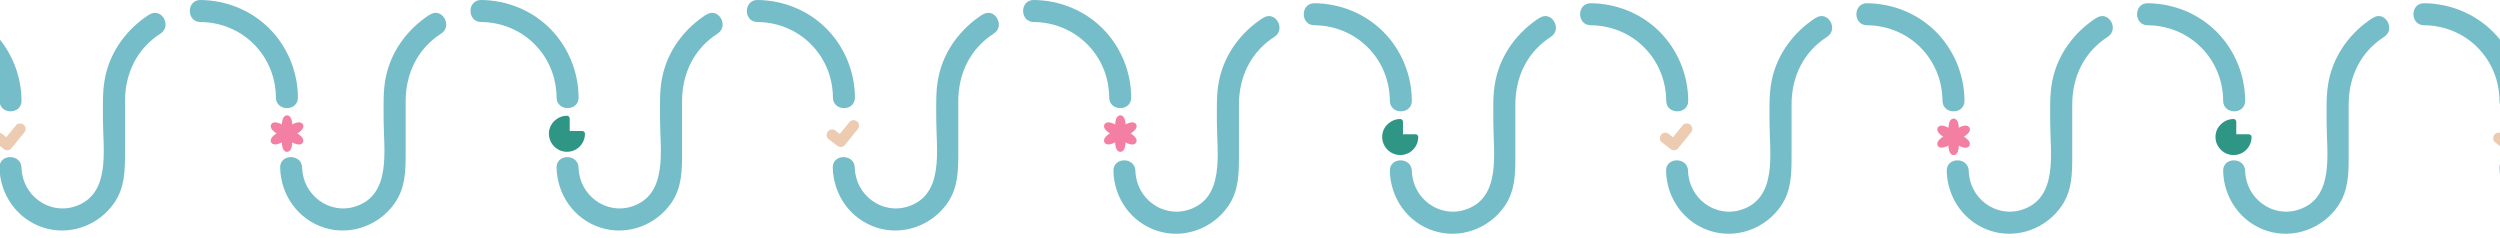
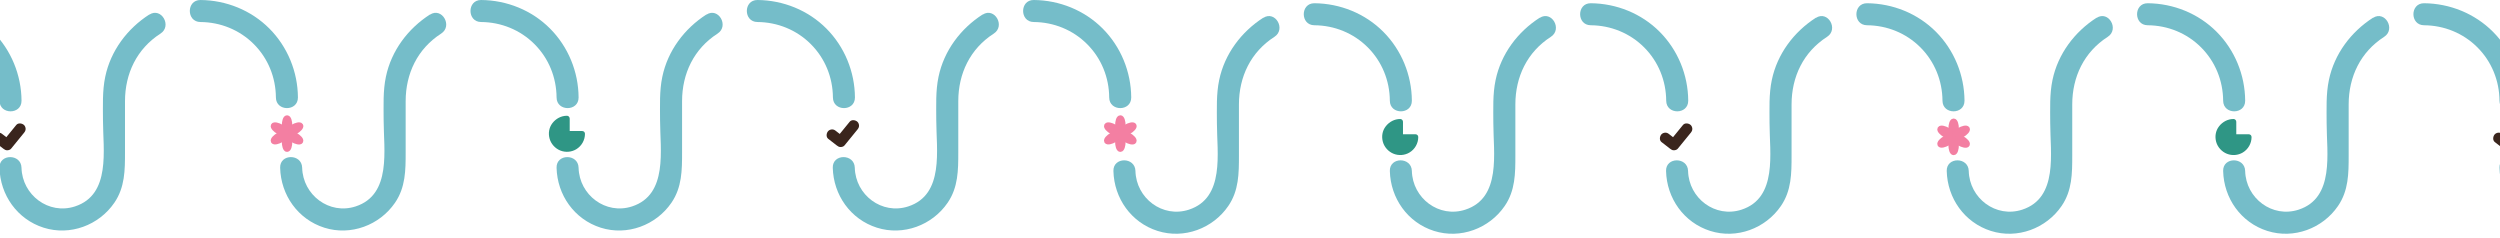
<svg xmlns="http://www.w3.org/2000/svg" width="348" height="33" viewBox="-17 0 348 33" fill="none">
  <g id="t">
    <path d="M3.792 2.014C0.716 3.986 -1.593 7.061 -2.349 10.678C-2.768 12.66 -2.666 14.704 -2.666 16.716C-2.666 20.814 -1.521 27.087 -6.558 28.732C-10.237 29.938 -13.915 27.138 -14.007 23.348C-14.058 21.376 -17.123 21.376 -17.072 23.348C-16.98 27.148 -14.6 30.53 -10.921 31.695C-7.243 32.86 -3.228 31.358 -1.082 28.221C0.389 26.076 0.4 23.685 0.4 21.222C0.4 18.76 0.4 16.461 0.4 14.091C0.4 10.239 2.045 6.795 5.335 4.68C6.99 3.618 5.457 0.961 3.792 2.034V2.014Z" fill="#75BDC9" />
    <path d="M24.471 13.569C24.451 9.993 23.03 6.519 20.497 3.975C17.963 1.431 14.489 0.031 10.902 0.001C8.93 -0.01 8.93 3.056 10.902 3.066C13.692 3.086 16.348 4.159 18.331 6.141C20.313 8.123 21.385 10.77 21.406 13.569C21.416 15.541 24.481 15.541 24.471 13.569Z" fill="#75BDC9" />
    <path d="M22.958 20.773C23.156 20.773 23.316 20.293 23.316 19.7C23.316 19.108 23.156 18.627 22.958 18.627C22.761 18.627 22.601 19.108 22.601 19.7C22.601 20.293 22.761 20.773 22.958 20.773Z" fill="#F37FA2" stroke="#F37FA2" stroke-width="0.75" stroke-miterlimit="10" />
    <path d="M22.958 18.566C23.156 18.566 23.316 18.085 23.316 17.493C23.316 16.901 23.156 16.42 22.958 16.42C22.761 16.42 22.601 16.901 22.601 17.493C22.601 18.085 22.761 18.566 22.958 18.566Z" fill="#F37FA2" stroke="#F37FA2" stroke-width="0.75" stroke-miterlimit="10" />
    <path d="M22.931 18.562C23.03 18.391 22.694 18.012 22.181 17.716C21.668 17.42 21.172 17.318 21.073 17.489C20.975 17.66 21.311 18.039 21.824 18.335C22.337 18.632 22.833 18.733 22.931 18.562Z" fill="#F37FA2" stroke="#F37FA2" stroke-width="0.75" stroke-miterlimit="10" />
    <path d="M24.834 19.659C24.933 19.488 24.597 19.109 24.084 18.813C23.571 18.517 23.075 18.415 22.976 18.586C22.877 18.758 23.213 19.136 23.726 19.433C24.239 19.729 24.735 19.83 24.834 19.659Z" fill="#F37FA2" stroke="#F37FA2" stroke-width="0.75" stroke-miterlimit="10" />
    <path d="M24.086 18.334C24.599 18.037 24.935 17.658 24.837 17.487C24.738 17.316 24.242 17.418 23.729 17.714C23.216 18.01 22.88 18.389 22.979 18.56C23.077 18.731 23.573 18.63 24.086 18.334Z" fill="#F37FA2" stroke="#F37FA2" stroke-width="0.75" stroke-miterlimit="10" />
    <path d="M22.18 19.422C22.693 19.126 23.029 18.747 22.93 18.576C22.831 18.405 22.335 18.507 21.822 18.803C21.309 19.099 20.973 19.478 21.072 19.649C21.17 19.82 21.666 19.718 22.18 19.422Z" fill="#F37FA2" stroke="#F37FA2" stroke-width="0.75" stroke-miterlimit="10" />
    <path d="M197.331 2.464C194.255 4.436 191.946 7.512 191.19 11.129C190.771 13.111 190.873 15.154 190.873 17.167C190.873 21.264 192.018 27.538 186.981 29.183C183.302 30.389 179.624 27.589 179.532 23.798C179.481 21.826 176.416 21.826 176.467 23.798C176.559 27.599 178.94 30.981 182.618 32.146C186.296 33.311 190.311 31.809 192.457 28.672C193.928 26.526 193.939 24.136 193.939 21.673C193.939 19.211 193.939 16.912 193.939 14.541C193.939 10.69 195.584 7.246 198.874 5.131C200.529 4.069 198.996 1.412 197.331 2.485V2.464Z" fill="#75BDC9" />
    <path d="M218.001 14.019C217.981 10.443 216.561 6.969 214.027 4.425C211.493 1.881 208.019 0.481 204.433 0.451C202.461 0.44 202.461 3.506 204.433 3.516C207.222 3.536 209.879 4.609 211.861 6.591C213.843 8.574 214.916 11.22 214.936 14.019C214.946 15.991 218.012 15.991 218.001 14.019Z" fill="#75BDC9" />
    <path d="M158.852 2.464C155.777 4.436 153.468 7.512 152.712 11.129C152.293 13.111 152.395 15.154 152.395 17.167C152.395 21.264 153.539 27.538 148.502 29.183C144.824 30.389 141.146 27.589 141.054 23.798C141.003 21.826 137.937 21.826 137.988 23.798C138.08 27.599 140.461 30.981 144.139 32.146C147.818 33.311 151.833 31.809 153.979 28.672C155.45 26.526 155.46 24.136 155.46 21.673C155.46 19.211 155.46 16.912 155.46 14.541C155.46 10.69 157.105 7.246 160.395 5.131C162.05 4.069 160.518 1.412 158.852 2.485V2.464Z" fill="#75BDC9" />
    <path d="M179.531 14.019C179.511 10.443 178.091 6.969 175.557 4.425C173.023 1.881 169.549 0.481 165.963 0.451C163.991 0.44 163.991 3.506 165.963 3.516C168.752 3.536 171.408 4.609 173.391 6.591C175.373 8.574 176.446 11.22 176.466 14.019C176.476 15.991 179.541 15.991 179.531 14.019Z" fill="#75BDC9" />
    <path d="M235.779 2.464C232.703 4.436 230.394 7.512 229.638 11.129C229.219 13.111 229.321 15.154 229.321 17.167C229.321 21.264 230.466 27.538 225.428 29.183C221.75 30.389 218.072 27.589 217.98 23.798C217.929 21.826 214.864 21.826 214.915 23.798C215.007 27.599 217.387 30.981 221.066 32.146C224.744 33.311 228.759 31.809 230.905 28.672C232.376 26.526 232.386 24.136 232.386 21.673C232.386 19.211 232.386 16.912 232.386 14.541C232.386 10.69 234.031 7.246 237.321 5.131C238.977 4.069 237.444 1.412 235.779 2.485V2.464Z" fill="#75BDC9" />
    <path d="M256.459 14.019C256.438 10.443 255.018 6.969 252.484 4.425C249.95 1.881 246.476 0.481 242.89 0.451C240.918 0.44 240.918 3.506 242.89 3.516C245.679 3.536 248.336 4.609 250.318 6.591C252.3 8.574 253.373 11.22 253.394 14.019C253.404 15.991 256.469 15.991 256.459 14.019Z" fill="#75BDC9" />
    <path d="M179.982 19.047C179.982 20.222 179.032 21.172 177.857 21.172C176.682 21.172 175.732 20.222 175.732 19.047C175.732 17.872 176.682 16.922 177.857 16.922V19.047H179.982Z" fill="#2F9685" />
    <path d="M179.593 19.047C179.593 19.129 179.593 19.2 179.583 19.282C179.583 19.313 179.583 19.343 179.583 19.272C179.583 19.292 179.583 19.313 179.583 19.333C179.583 19.374 179.563 19.415 179.553 19.456C179.532 19.527 179.512 19.599 179.491 19.67C179.481 19.711 179.461 19.773 179.491 19.701C179.481 19.742 179.45 19.783 179.43 19.824C179.399 19.885 179.358 19.956 179.318 20.018C179.297 20.048 179.277 20.079 179.256 20.11C179.287 20.069 179.246 20.13 179.236 20.14C179.185 20.202 179.134 20.253 179.083 20.304C179.052 20.334 179.032 20.355 179.001 20.375C178.991 20.386 178.97 20.396 178.96 20.416C178.96 20.416 178.888 20.477 178.929 20.437C178.97 20.406 178.878 20.477 178.868 20.477C178.837 20.498 178.807 20.518 178.776 20.539C178.705 20.58 178.643 20.62 178.562 20.651C178.541 20.651 178.531 20.672 178.51 20.672C178.521 20.672 178.592 20.641 178.521 20.672C178.49 20.682 178.449 20.702 178.418 20.712C178.337 20.733 178.265 20.753 178.183 20.774C178.173 20.774 178.051 20.794 178.102 20.784C178.153 20.784 178.061 20.784 178.04 20.784C177.948 20.784 177.867 20.784 177.775 20.784C177.734 20.784 177.693 20.784 177.652 20.784C177.642 20.784 177.622 20.784 177.611 20.784C177.56 20.784 177.683 20.794 177.632 20.784C177.55 20.764 177.468 20.753 177.397 20.733C177.335 20.712 177.233 20.702 177.182 20.661C177.182 20.661 177.264 20.692 177.192 20.661C177.172 20.661 177.162 20.641 177.141 20.641C177.1 20.62 177.07 20.6 177.029 20.58C176.968 20.539 176.896 20.508 176.845 20.457C176.814 20.437 176.763 20.396 176.825 20.447C176.794 20.416 176.753 20.386 176.722 20.355C176.671 20.304 176.62 20.253 176.569 20.202C176.549 20.171 176.518 20.151 176.498 20.12C176.528 20.171 176.487 20.099 176.477 20.089C176.436 20.028 176.395 19.967 176.355 19.905C176.334 19.875 176.324 19.844 176.303 19.803C176.303 19.783 176.283 19.773 176.283 19.752C176.283 19.752 176.252 19.67 176.273 19.721C176.293 19.773 176.273 19.721 176.273 19.701C176.273 19.68 176.263 19.67 176.252 19.65C176.242 19.609 176.232 19.578 176.222 19.538C176.201 19.456 176.181 19.384 176.171 19.302C176.16 19.231 176.171 19.302 176.171 19.323C176.171 19.302 176.171 19.282 176.171 19.262C176.171 19.221 176.171 19.18 176.171 19.139C176.171 19.057 176.171 18.976 176.171 18.884C176.171 18.884 176.191 18.792 176.171 18.781C176.181 18.792 176.16 18.853 176.171 18.802C176.171 18.781 176.171 18.761 176.181 18.741C176.201 18.659 176.222 18.577 176.242 18.495C176.252 18.454 176.263 18.424 176.283 18.393C176.303 18.332 176.252 18.454 176.293 18.373C176.324 18.301 176.365 18.23 176.406 18.158C176.426 18.117 176.457 18.076 176.477 18.046C176.498 18.015 176.549 17.944 176.498 18.015C176.549 17.944 176.61 17.882 176.671 17.821C176.702 17.79 176.733 17.76 176.763 17.739C176.773 17.729 176.794 17.719 176.804 17.698C176.804 17.698 176.876 17.637 176.835 17.678C176.794 17.709 176.835 17.678 176.855 17.668C176.876 17.657 176.896 17.637 176.917 17.627C176.957 17.596 176.998 17.576 177.039 17.555C177.111 17.514 177.182 17.474 177.264 17.443C177.172 17.474 177.284 17.443 177.315 17.422C177.356 17.412 177.397 17.392 177.438 17.382C177.478 17.371 177.53 17.361 177.581 17.351C177.601 17.351 177.622 17.351 177.642 17.341C177.652 17.341 177.734 17.32 177.673 17.341C177.703 17.341 177.734 17.341 177.765 17.341C177.816 17.341 177.867 17.341 177.918 17.341L177.53 16.953C177.53 17.576 177.53 18.189 177.53 18.812V19.078C177.53 19.282 177.703 19.466 177.908 19.466H180.033C180.237 19.466 180.421 19.292 180.421 19.078C180.421 18.863 180.258 18.689 180.033 18.689H177.908L178.296 19.078C178.296 18.454 178.296 17.841 178.296 17.218V16.953C178.296 16.748 178.122 16.564 177.918 16.564C177.121 16.564 176.385 16.953 175.895 17.586C175.404 18.219 175.292 19.016 175.496 19.752C175.701 20.488 176.273 21.121 176.998 21.407C177.724 21.693 178.541 21.622 179.195 21.233C179.951 20.784 180.421 19.956 180.421 19.078C180.421 18.873 180.247 18.689 180.033 18.689C179.818 18.689 179.655 18.853 179.645 19.078L179.593 19.047Z" fill="#2F9685" />
-     <path d="M217.265 17.404C216.744 18.047 216.222 18.691 215.691 19.335L215.466 19.611H216.549C216.151 19.304 215.763 18.998 215.364 18.691C215.201 18.558 215.047 18.466 214.823 18.466C214.639 18.466 214.414 18.548 214.281 18.691C214.026 18.967 213.944 19.509 214.281 19.774C214.68 20.081 215.068 20.387 215.466 20.694C215.63 20.816 215.793 20.929 216.008 20.919C216.202 20.919 216.427 20.847 216.549 20.694C217.07 20.05 217.592 19.406 218.123 18.763L218.348 18.487C218.48 18.323 218.572 18.16 218.572 17.945C218.572 17.761 218.491 17.537 218.348 17.404C218.072 17.148 217.53 17.067 217.265 17.404Z" fill="#EDCBB1" />
+     <path d="M217.265 17.404C216.744 18.047 216.222 18.691 215.691 19.335L215.466 19.611H216.549C216.151 19.304 215.763 18.998 215.364 18.691C215.201 18.558 215.047 18.466 214.823 18.466C214.639 18.466 214.414 18.548 214.281 18.691C214.026 18.967 213.944 19.509 214.281 19.774C214.68 20.081 215.068 20.387 215.466 20.694C215.63 20.816 215.793 20.929 216.008 20.919C216.202 20.919 216.427 20.847 216.549 20.694C217.07 20.05 217.592 19.406 218.123 18.763L218.348 18.487C218.48 18.323 218.572 18.16 218.572 17.945C218.572 17.761 218.491 17.537 218.348 17.404C218.072 17.148 217.53 17.067 217.265 17.404Z" fill="#3A251D" />
    <path d="M254.947 21.224C255.145 21.224 255.305 20.744 255.305 20.151C255.305 19.559 255.145 19.078 254.947 19.078C254.75 19.078 254.59 19.559 254.59 20.151C254.59 20.744 254.75 21.224 254.947 21.224Z" fill="#F37FA2" stroke="#F37FA2" stroke-width="0.75" stroke-miterlimit="10" />
    <path d="M254.947 19.017C255.145 19.017 255.305 18.537 255.305 17.944C255.305 17.352 255.145 16.871 254.947 16.871C254.75 16.871 254.59 17.352 254.59 17.944C254.59 18.537 254.75 19.017 254.947 19.017Z" fill="#F37FA2" stroke="#F37FA2" stroke-width="0.75" stroke-miterlimit="10" />
    <path d="M254.92 19.013C255.019 18.842 254.683 18.463 254.17 18.167C253.657 17.871 253.161 17.769 253.062 17.94C252.963 18.111 253.299 18.49 253.812 18.787C254.326 19.083 254.822 19.184 254.92 19.013Z" fill="#F37FA2" stroke="#F37FA2" stroke-width="0.75" stroke-miterlimit="10" />
    <path d="M256.823 20.113C256.921 19.942 256.585 19.563 256.072 19.267C255.559 18.97 255.063 18.869 254.964 19.04C254.866 19.211 255.202 19.59 255.715 19.886C256.228 20.182 256.724 20.284 256.823 20.113Z" fill="#F37FA2" stroke="#F37FA2" stroke-width="0.75" stroke-miterlimit="10" />
    <path d="M256.074 18.785C256.587 18.488 256.923 18.11 256.824 17.939C256.726 17.767 256.23 17.869 255.716 18.165C255.203 18.462 254.867 18.84 254.966 19.011C255.065 19.182 255.561 19.081 256.074 18.785Z" fill="#F37FA2" stroke="#F37FA2" stroke-width="0.75" stroke-miterlimit="10" />
    <path d="M254.168 19.874C254.681 19.578 255.017 19.199 254.919 19.028C254.82 18.857 254.324 18.959 253.811 19.255C253.298 19.551 252.962 19.93 253.06 20.101C253.159 20.272 253.655 20.17 254.168 19.874Z" fill="#F37FA2" stroke="#F37FA2" stroke-width="0.75" stroke-miterlimit="10" />
    <path d="M81.338 2.013C78.262 3.985 75.953 7.061 75.197 10.678C74.778 12.66 74.88 14.703 74.88 16.716C74.88 20.813 76.025 27.087 70.987 28.732C67.309 29.937 63.631 27.138 63.539 23.347C63.488 21.375 60.423 21.375 60.474 23.347C60.566 27.148 62.946 30.53 66.625 31.695C70.303 32.859 74.318 31.358 76.464 28.221C77.935 26.075 77.945 23.684 77.945 21.222C77.945 18.76 77.945 16.461 77.945 14.09C77.945 10.238 79.591 6.795 82.88 4.68C84.536 3.617 83.003 0.961 81.338 2.034V2.013Z" fill="#75BDC9" />
    <path d="M102.008 13.569C101.987 9.993 100.567 6.519 98.033 3.975C95.499 1.431 92.025 0.031 88.439 0C86.467 -0.01 86.467 3.055 88.439 3.065C91.228 3.086 93.885 4.159 95.867 6.141C97.849 8.123 98.922 10.769 98.943 13.569C98.953 15.541 102.018 15.541 102.008 13.569Z" fill="#75BDC9" />
    <path d="M42.86 2.013C39.784 3.985 37.475 7.06 36.719 10.677C36.3 12.66 36.402 14.703 36.402 16.716C36.402 20.813 37.547 27.087 32.51 28.732C28.831 29.937 25.153 27.138 25.061 23.347C25.01 21.375 21.945 21.375 21.996 23.347C22.088 27.148 24.468 30.53 28.147 31.695C31.825 32.859 35.84 31.357 37.986 28.221C39.457 26.075 39.468 23.684 39.468 21.222C39.468 18.759 39.468 16.46 39.468 14.09C39.468 10.238 41.113 6.795 44.403 4.68C46.058 3.617 44.525 0.961 42.86 2.033V2.013Z" fill="#75BDC9" />
    <path d="M63.54 13.569C63.52 9.993 62.099 6.519 59.565 3.975C57.032 1.43 53.558 0.031 49.971 2.54867e-05C47.999 -0.01 47.999 3.055 49.971 3.065C52.761 3.086 55.417 4.159 57.399 6.141C59.382 8.123 60.454 10.769 60.475 13.569C60.485 15.541 63.55 15.541 63.54 13.569Z" fill="#75BDC9" />
    <path d="M119.786 2.013C116.71 3.985 114.401 7.061 113.645 10.678C113.226 12.66 113.328 14.703 113.328 16.716C113.328 20.813 114.473 27.087 109.435 28.732C105.757 29.937 102.079 27.138 101.987 23.347C101.936 21.375 98.871 21.375 98.922 23.347C99.014 27.148 101.394 30.53 105.073 31.695C108.751 32.859 112.766 31.358 114.912 28.221C116.383 26.075 116.393 23.684 116.393 21.222C116.393 18.76 116.393 16.461 116.393 14.09C116.393 10.238 118.038 6.795 121.328 4.68C122.984 3.617 121.451 0.961 119.786 2.034V2.013Z" fill="#75BDC9" />
    <path d="M140.466 13.569C140.445 9.993 139.025 6.519 136.491 3.975C133.957 1.431 130.483 0.031 126.897 0C124.925 -0.01 124.925 3.055 126.897 3.065C129.686 3.086 132.343 4.159 134.325 6.141C136.307 8.123 137.38 10.769 137.401 13.569C137.411 15.541 140.476 15.541 140.466 13.569Z" fill="#75BDC9" />
    <path d="M63.989 18.596C63.989 19.771 63.039 20.721 61.864 20.721C60.689 20.721 59.739 19.771 59.739 18.596C59.739 17.421 60.689 16.471 61.864 16.471V18.596H63.989Z" fill="#2F9685" />
    <path d="M63.601 18.596C63.601 18.678 63.601 18.75 63.59 18.831C63.59 18.862 63.59 18.893 63.59 18.821C63.59 18.842 63.59 18.862 63.59 18.882C63.59 18.923 63.57 18.964 63.56 19.005C63.539 19.077 63.519 19.148 63.498 19.22C63.488 19.261 63.468 19.322 63.498 19.25C63.488 19.291 63.458 19.332 63.437 19.373C63.407 19.434 63.366 19.506 63.325 19.567C63.304 19.598 63.284 19.628 63.264 19.659C63.294 19.618 63.253 19.679 63.243 19.69C63.192 19.751 63.141 19.802 63.09 19.853C63.059 19.884 63.039 19.904 63.008 19.925C62.998 19.935 62.977 19.945 62.967 19.965C62.967 19.965 62.896 20.027 62.937 19.986C62.977 19.955 62.886 20.027 62.875 20.027C62.845 20.047 62.814 20.068 62.783 20.088C62.712 20.129 62.651 20.17 62.569 20.201C62.548 20.201 62.538 20.221 62.518 20.221C62.528 20.221 62.599 20.19 62.528 20.221C62.497 20.231 62.456 20.252 62.426 20.262C62.344 20.282 62.272 20.303 62.191 20.323C62.181 20.323 62.058 20.343 62.109 20.333C62.16 20.333 62.068 20.333 62.048 20.333C61.956 20.333 61.874 20.333 61.782 20.333C61.741 20.333 61.7 20.333 61.659 20.333C61.649 20.333 61.629 20.333 61.618 20.333C61.567 20.333 61.69 20.343 61.639 20.333C61.557 20.313 61.475 20.303 61.404 20.282C61.343 20.262 61.24 20.252 61.189 20.211C61.189 20.211 61.271 20.241 61.2 20.211C61.179 20.211 61.169 20.19 61.148 20.19C61.108 20.17 61.077 20.149 61.036 20.129C60.975 20.088 60.903 20.057 60.852 20.006C60.822 19.986 60.77 19.945 60.832 19.996C60.801 19.965 60.76 19.935 60.73 19.904C60.678 19.853 60.627 19.802 60.576 19.751C60.556 19.72 60.525 19.7 60.505 19.669C60.535 19.72 60.495 19.649 60.484 19.639C60.444 19.577 60.403 19.516 60.362 19.455C60.341 19.424 60.331 19.393 60.311 19.352C60.311 19.332 60.29 19.322 60.29 19.301C60.29 19.301 60.26 19.22 60.28 19.271C60.3 19.322 60.28 19.271 60.28 19.25C60.28 19.23 60.27 19.22 60.26 19.199C60.249 19.158 60.239 19.128 60.229 19.087C60.209 19.005 60.188 18.933 60.178 18.852C60.168 18.78 60.178 18.852 60.178 18.872C60.178 18.852 60.178 18.831 60.178 18.811C60.178 18.77 60.178 18.729 60.178 18.688C60.178 18.607 60.178 18.525 60.178 18.433C60.178 18.433 60.198 18.341 60.178 18.331C60.188 18.341 60.168 18.402 60.178 18.351C60.178 18.331 60.178 18.31 60.188 18.29C60.209 18.208 60.229 18.126 60.249 18.045C60.26 18.004 60.27 17.973 60.29 17.942C60.311 17.881 60.26 18.004 60.3 17.922C60.331 17.851 60.372 17.779 60.413 17.707C60.433 17.667 60.464 17.626 60.484 17.595C60.505 17.564 60.556 17.493 60.505 17.564C60.556 17.493 60.617 17.432 60.678 17.37C60.709 17.34 60.74 17.309 60.77 17.288C60.781 17.278 60.801 17.268 60.811 17.248C60.811 17.248 60.883 17.186 60.842 17.227C60.801 17.258 60.842 17.227 60.862 17.217C60.883 17.207 60.903 17.186 60.924 17.176C60.965 17.145 61.005 17.125 61.046 17.105C61.118 17.064 61.189 17.023 61.271 16.992C61.179 17.023 61.292 16.992 61.322 16.972C61.363 16.962 61.404 16.941 61.445 16.931C61.486 16.921 61.537 16.91 61.588 16.9C61.608 16.9 61.629 16.9 61.649 16.89C61.659 16.89 61.741 16.87 61.68 16.89C61.711 16.89 61.741 16.89 61.772 16.89C61.823 16.89 61.874 16.89 61.925 16.89L61.537 16.502C61.537 17.125 61.537 17.738 61.537 18.361V18.627C61.537 18.831 61.711 19.015 61.915 19.015H64.04C64.244 19.015 64.428 18.842 64.428 18.627C64.428 18.412 64.265 18.239 64.04 18.239H61.915L62.303 18.627C62.303 18.004 62.303 17.391 62.303 16.767V16.502C62.303 16.297 62.129 16.113 61.925 16.113C61.128 16.113 60.392 16.502 59.902 17.135C59.412 17.769 59.299 18.566 59.504 19.301C59.708 20.037 60.28 20.671 61.005 20.957C61.731 21.243 62.548 21.171 63.202 20.783C63.958 20.333 64.428 19.506 64.428 18.627C64.428 18.423 64.255 18.239 64.04 18.239C63.825 18.239 63.662 18.402 63.652 18.627L63.601 18.596Z" fill="#2F9685" />
-     <path d="M101.271 16.953C100.75 17.596 100.229 18.24 99.698 18.884L99.473 19.16H100.556C100.158 18.853 99.769 18.546 99.371 18.24C99.207 18.107 99.054 18.015 98.829 18.015C98.646 18.015 98.421 18.097 98.288 18.24C98.032 18.516 97.951 19.057 98.288 19.323C98.686 19.63 99.075 19.936 99.473 20.242C99.637 20.365 99.8 20.477 100.015 20.467C100.209 20.467 100.434 20.396 100.556 20.242C101.077 19.599 101.598 18.955 102.13 18.311L102.354 18.036C102.487 17.872 102.579 17.709 102.579 17.494C102.579 17.31 102.498 17.085 102.354 16.953C102.079 16.697 101.537 16.615 101.271 16.953Z" fill="#EDCBB1" />
+     <path d="M101.271 16.953C100.75 17.596 100.229 18.24 99.698 18.884L99.473 19.16H100.556C100.158 18.853 99.769 18.546 99.371 18.24C99.207 18.107 99.054 18.015 98.829 18.015C98.646 18.015 98.421 18.097 98.288 18.24C98.032 18.516 97.951 19.057 98.288 19.323C98.686 19.63 99.075 19.936 99.473 20.242C99.637 20.365 99.8 20.477 100.015 20.467C100.209 20.467 100.434 20.396 100.556 20.242C101.077 19.599 101.598 18.955 102.13 18.311L102.354 18.036C102.487 17.872 102.579 17.709 102.579 17.494C102.579 17.31 102.498 17.085 102.354 16.953C102.079 16.697 101.537 16.615 101.271 16.953Z" fill="#3A251D" />
    <path d="M138.953 20.773C139.15 20.773 139.311 20.292 139.311 19.7C139.311 19.107 139.15 18.627 138.953 18.627C138.755 18.627 138.595 19.107 138.595 19.7C138.595 20.292 138.755 20.773 138.953 20.773Z" fill="#F37FA2" stroke="#F37FA2" stroke-width="0.75" stroke-miterlimit="10" />
    <path d="M138.953 18.565C139.15 18.565 139.311 18.085 139.311 17.493C139.311 16.9 139.15 16.42 138.953 16.42C138.755 16.42 138.595 16.9 138.595 17.493C138.595 18.085 138.755 18.565 138.953 18.565Z" fill="#F37FA2" stroke="#F37FA2" stroke-width="0.75" stroke-miterlimit="10" />
    <path d="M138.927 18.562C139.025 18.391 138.689 18.012 138.176 17.716C137.663 17.419 137.167 17.318 137.068 17.489C136.97 17.66 137.305 18.039 137.819 18.335C138.332 18.631 138.828 18.733 138.927 18.562Z" fill="#F37FA2" stroke="#F37FA2" stroke-width="0.75" stroke-miterlimit="10" />
    <path d="M140.829 19.659C140.928 19.488 140.592 19.109 140.079 18.813C139.566 18.517 139.07 18.415 138.971 18.586C138.873 18.757 139.208 19.136 139.722 19.432C140.235 19.728 140.731 19.83 140.829 19.659Z" fill="#F37FA2" stroke="#F37FA2" stroke-width="0.75" stroke-miterlimit="10" />
    <path d="M140.081 18.333C140.594 18.037 140.93 17.658 140.831 17.487C140.733 17.316 140.237 17.418 139.723 17.714C139.21 18.01 138.874 18.389 138.973 18.56C139.072 18.731 139.568 18.629 140.081 18.333Z" fill="#F37FA2" stroke="#F37FA2" stroke-width="0.75" stroke-miterlimit="10" />
    <path d="M138.175 19.422C138.688 19.126 139.024 18.747 138.925 18.576C138.826 18.405 138.33 18.506 137.817 18.802C137.304 19.099 136.968 19.477 137.067 19.649C137.165 19.82 137.662 19.718 138.175 19.422Z" fill="#F37FA2" stroke="#F37FA2" stroke-width="0.75" stroke-miterlimit="10" />
    <path d="M313.326 2.465C310.25 4.437 307.941 7.512 307.185 11.129C306.766 13.111 306.868 15.155 306.868 17.167C306.868 21.265 308.013 27.538 302.975 29.183C299.297 30.389 295.619 27.589 295.527 23.799C295.476 21.826 292.411 21.826 292.462 23.799C292.554 27.599 294.934 30.981 298.613 32.146C302.291 33.311 306.306 31.809 308.452 28.672C309.923 26.526 309.934 24.136 309.934 21.673C309.934 19.211 309.934 16.912 309.934 14.541C309.934 10.69 311.579 7.246 314.869 5.131C316.524 4.069 314.991 1.412 313.326 2.485V2.465Z" fill="#75BDC9" />
    <path d="M333.996 14.02C333.975 10.443 332.555 6.97 330.021 4.425C327.487 1.881 324.013 0.481 320.427 0.451C318.455 0.441 318.455 3.506 320.427 3.516C323.216 3.536 325.873 4.609 327.855 6.591C329.837 8.574 330.91 11.22 330.93 14.02C330.941 15.991 334.006 15.991 333.996 14.02Z" fill="#75BDC9" />
    <path d="M274.849 2.465C271.773 4.437 269.464 7.512 268.708 11.129C268.289 13.111 268.391 15.155 268.391 17.167C268.391 21.265 269.536 27.538 264.498 29.183C260.82 30.389 257.142 27.589 257.05 23.799C256.999 21.826 253.934 21.826 253.985 23.799C254.077 27.599 256.457 30.981 260.136 32.146C263.814 33.311 267.829 31.809 269.975 28.672C271.446 26.526 271.456 24.136 271.456 21.673C271.456 19.211 271.456 16.912 271.456 14.541C271.456 10.69 273.101 7.246 276.391 5.131C278.047 4.069 276.514 1.412 274.849 2.485V2.465Z" fill="#75BDC9" />
    <path d="M295.528 14.02C295.507 10.443 294.087 6.97 291.553 4.425C289.019 1.881 285.545 0.481 281.959 0.451C279.987 0.441 279.987 3.506 281.959 3.516C284.749 3.536 287.405 4.609 289.387 6.591C291.369 8.574 292.442 11.22 292.463 14.02C292.473 15.991 295.538 15.991 295.528 14.02Z" fill="#75BDC9" />
    <path d="M295.977 19.047C295.977 20.222 295.027 21.173 293.852 21.173C292.677 21.173 291.726 20.222 291.726 19.047C291.726 17.872 292.677 16.922 293.852 16.922V19.047H295.977Z" fill="#2F9685" />
    <path d="M295.589 19.047C295.589 19.129 295.589 19.2 295.579 19.282C295.579 19.313 295.579 19.343 295.579 19.272C295.579 19.292 295.579 19.313 295.579 19.333C295.579 19.374 295.558 19.415 295.548 19.456C295.528 19.527 295.507 19.599 295.487 19.67C295.477 19.711 295.456 19.773 295.487 19.701C295.477 19.742 295.446 19.783 295.426 19.824C295.395 19.885 295.354 19.956 295.313 20.018C295.293 20.049 295.272 20.079 295.252 20.11C295.283 20.069 295.242 20.13 295.231 20.14C295.18 20.202 295.129 20.253 295.078 20.304C295.048 20.334 295.027 20.355 294.996 20.375C294.986 20.386 294.966 20.396 294.956 20.416C294.956 20.416 294.884 20.478 294.925 20.437C294.966 20.406 294.874 20.478 294.864 20.478C294.833 20.498 294.802 20.518 294.772 20.539C294.7 20.58 294.639 20.621 294.557 20.651C294.537 20.651 294.526 20.672 294.506 20.672C294.516 20.672 294.588 20.641 294.516 20.672C294.486 20.682 294.445 20.702 294.414 20.713C294.332 20.733 294.261 20.753 294.179 20.774C294.169 20.774 294.046 20.794 294.097 20.784C294.148 20.784 294.056 20.784 294.036 20.784C293.944 20.784 293.862 20.784 293.77 20.784C293.73 20.784 293.689 20.784 293.648 20.784C293.638 20.784 293.617 20.784 293.607 20.784C293.556 20.784 293.678 20.794 293.627 20.784C293.546 20.764 293.464 20.753 293.392 20.733C293.331 20.713 293.229 20.702 293.178 20.662C293.178 20.662 293.26 20.692 293.188 20.662C293.168 20.662 293.157 20.641 293.137 20.641C293.096 20.621 293.065 20.6 293.025 20.58C292.963 20.539 292.892 20.508 292.841 20.457C292.81 20.437 292.759 20.396 292.82 20.447C292.79 20.416 292.749 20.386 292.718 20.355C292.667 20.304 292.616 20.253 292.565 20.202C292.544 20.171 292.514 20.151 292.493 20.12C292.524 20.171 292.483 20.099 292.473 20.089C292.432 20.028 292.391 19.967 292.35 19.905C292.33 19.875 292.32 19.844 292.299 19.803C292.299 19.783 292.279 19.773 292.279 19.752C292.279 19.752 292.248 19.67 292.268 19.721C292.289 19.773 292.268 19.721 292.268 19.701C292.268 19.681 292.258 19.67 292.248 19.65C292.238 19.609 292.228 19.578 292.217 19.538C292.197 19.456 292.176 19.384 292.166 19.303C292.156 19.231 292.166 19.303 292.166 19.323C292.166 19.303 292.166 19.282 292.166 19.262C292.166 19.221 292.166 19.18 292.166 19.139C292.166 19.057 292.166 18.976 292.166 18.884C292.166 18.884 292.187 18.792 292.166 18.782C292.176 18.792 292.156 18.853 292.166 18.802C292.166 18.782 292.166 18.761 292.176 18.741C292.197 18.659 292.217 18.577 292.238 18.495C292.248 18.455 292.258 18.424 292.279 18.393C292.299 18.332 292.248 18.454 292.289 18.373C292.32 18.301 292.36 18.23 292.401 18.158C292.422 18.117 292.452 18.076 292.473 18.046C292.493 18.015 292.544 17.944 292.493 18.015C292.544 17.944 292.606 17.882 292.667 17.821C292.698 17.79 292.728 17.76 292.759 17.739C292.769 17.729 292.79 17.719 292.8 17.698C292.8 17.698 292.871 17.637 292.83 17.678C292.79 17.709 292.83 17.678 292.851 17.668C292.871 17.658 292.892 17.637 292.912 17.627C292.953 17.596 292.994 17.576 293.035 17.555C293.106 17.515 293.178 17.474 293.26 17.443C293.168 17.474 293.28 17.443 293.311 17.423C293.351 17.412 293.392 17.392 293.433 17.382C293.474 17.372 293.525 17.361 293.576 17.351C293.597 17.351 293.617 17.351 293.638 17.341C293.648 17.341 293.73 17.32 293.668 17.341C293.699 17.341 293.73 17.341 293.76 17.341C293.811 17.341 293.862 17.341 293.913 17.341L293.525 16.953C293.525 17.576 293.525 18.189 293.525 18.812V19.078C293.525 19.282 293.699 19.466 293.903 19.466H296.028C296.233 19.466 296.417 19.292 296.417 19.078C296.417 18.863 296.253 18.689 296.028 18.689H293.903L294.291 19.078C294.291 18.455 294.291 17.841 294.291 17.218V16.953C294.291 16.748 294.118 16.564 293.913 16.564C293.116 16.564 292.381 16.953 291.89 17.586C291.4 18.22 291.288 19.017 291.492 19.752C291.696 20.488 292.268 21.121 292.994 21.407C293.719 21.694 294.537 21.622 295.191 21.234C295.947 20.784 296.417 19.956 296.417 19.078C296.417 18.873 296.243 18.689 296.028 18.689C295.814 18.689 295.65 18.853 295.64 19.078L295.589 19.047Z" fill="#2F9685" />
-     <path d="M333.26 17.404C332.739 18.047 332.218 18.691 331.686 19.335L331.461 19.611H332.545C332.146 19.304 331.758 18.998 331.359 18.691C331.196 18.558 331.043 18.466 330.818 18.466C330.634 18.466 330.409 18.548 330.276 18.691C330.021 18.967 329.939 19.509 330.276 19.774C330.675 20.081 331.063 20.387 331.461 20.694C331.625 20.816 331.788 20.929 332.003 20.919C332.197 20.919 332.422 20.847 332.545 20.694C333.066 20.05 333.587 19.406 334.118 18.763L334.343 18.487C334.476 18.323 334.568 18.16 334.568 17.945C334.568 17.761 334.486 17.537 334.343 17.404C334.067 17.148 333.525 17.067 333.26 17.404Z" fill="#EDCBB1" />
+     <path d="M333.26 17.404C332.739 18.047 332.218 18.691 331.686 19.335L331.461 19.611H332.545C332.146 19.304 331.758 18.998 331.359 18.691C331.196 18.558 331.043 18.466 330.818 18.466C330.634 18.466 330.409 18.548 330.276 18.691C330.021 18.967 329.939 19.509 330.276 19.774C330.675 20.081 331.063 20.387 331.461 20.694C331.625 20.816 331.788 20.929 332.003 20.919C332.197 20.919 332.422 20.847 332.545 20.694C333.066 20.05 333.587 19.406 334.118 18.763L334.343 18.487C334.476 18.323 334.568 18.16 334.568 17.945C334.568 17.761 334.486 17.537 334.343 17.404C334.067 17.148 333.525 17.067 333.26 17.404Z" fill="#3A251D" />
  </g>
  <use href="#t" x="348" />
  <use href="#t" x="-348" />
</svg>
